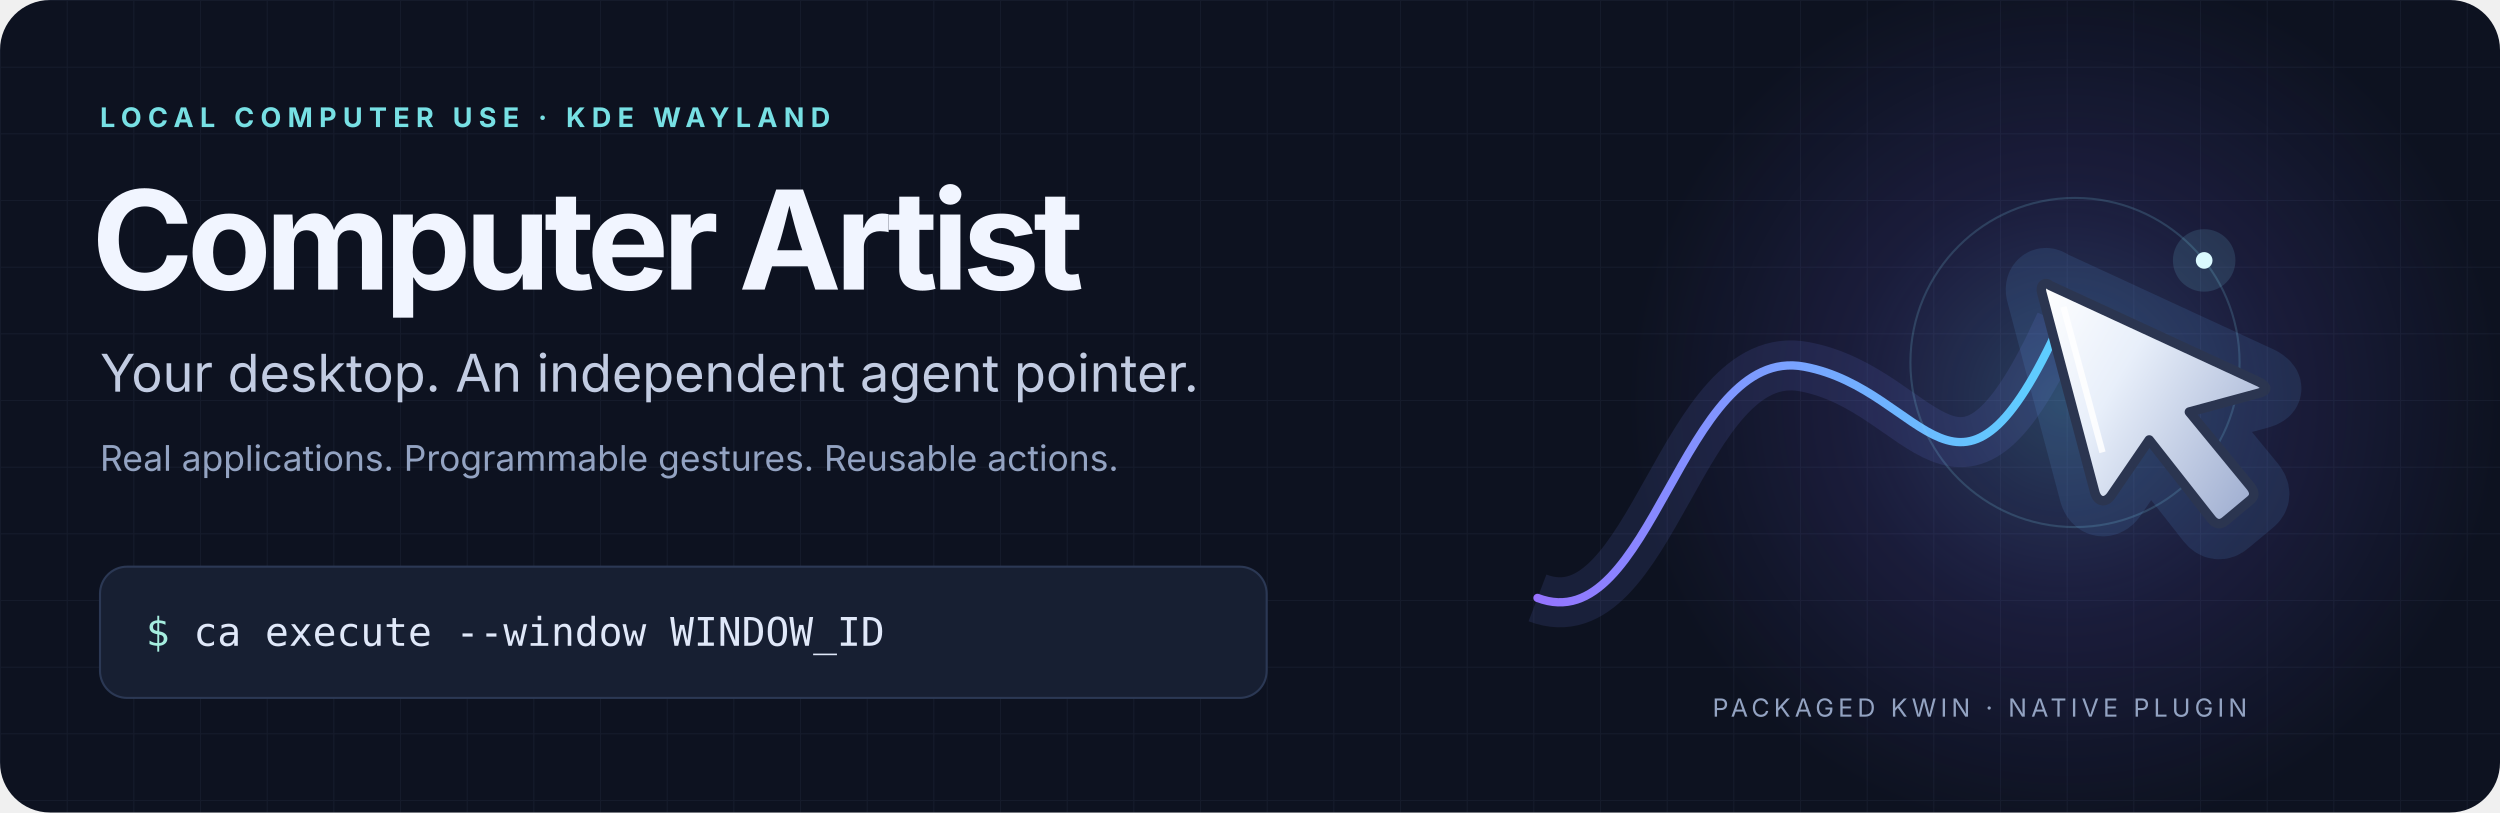
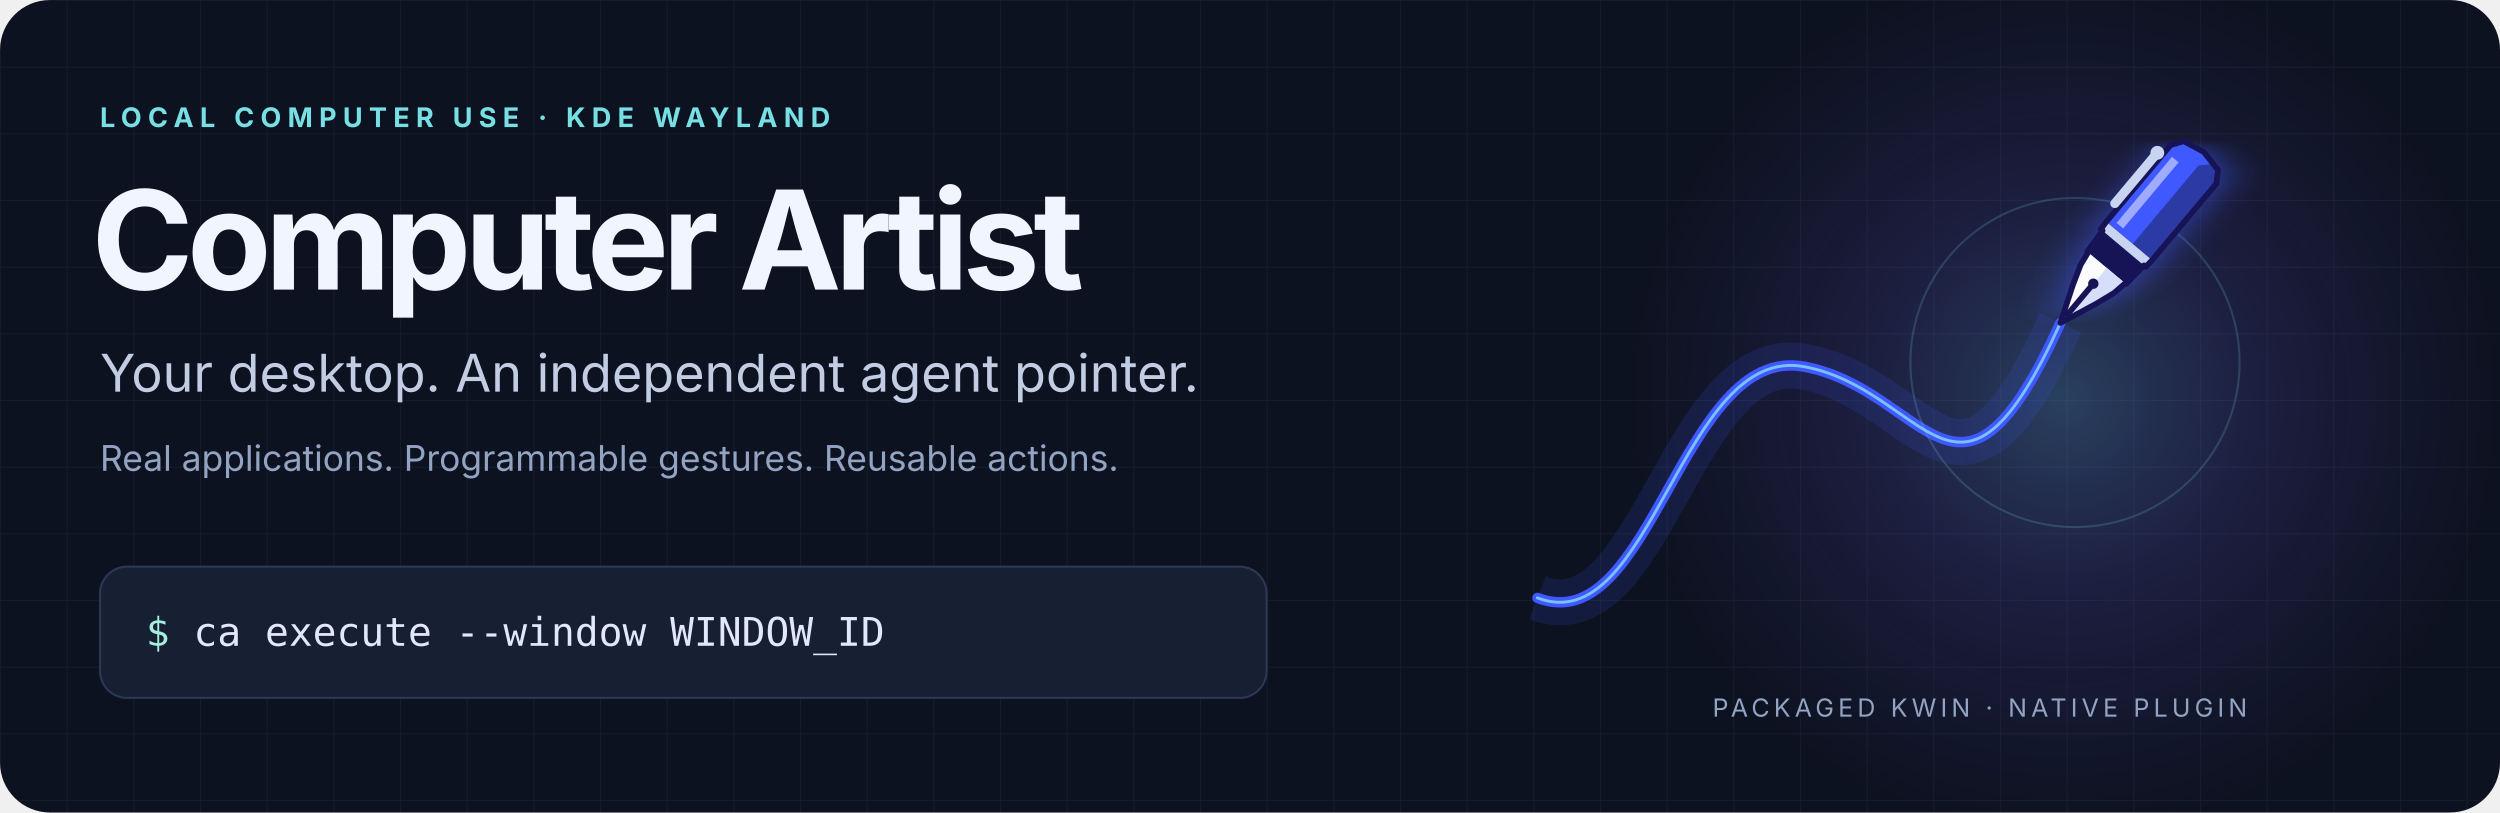
<svg xmlns="http://www.w3.org/2000/svg" xmlns:xlink="http://www.w3.org/1999/xlink" width="1200" height="390" viewBox="0 0 1200 390" role="img" aria-labelledby="title">
  <defs>
    <linearGradient id="silver" x2=".8" y2="1">
      <stop stop-color="#fff" />
      <stop offset=".38" stop-color="#e8effa" />
      <stop offset="1" stop-color="#9daccf" />
    </linearGradient>
    <linearGradient id="accent">
      <stop stop-color="#9871ff" />
      <stop offset="1" stop-color="#58ddff" />
    </linearGradient>
    <radialGradient id="halo">
      <stop stop-color="#70baff" stop-opacity=".28" />
      <stop offset=".5" stop-color="#7b68ff" stop-opacity=".12" />
      <stop offset="1" stop-color="#7b68ff" stop-opacity="0" />
    </radialGradient>
    <pattern id="grid" width="32" height="32" patternUnits="userSpaceOnUse">
      <path d="M32 0H0V32" fill="none" stroke="#b0c3ed" stroke-opacity=".055" />
    </pattern>
    <g id="pointer">
-       <path d="M0 0 C-.5-.7-1.3-.3-1.2 .8 L.1 26.8 C.2 28 1.1 28.4 2 27.6 L8.2 21.7 13.8 33.1 Q14.4 34.3 15.5 33.7 L19.1 31.8 Q20.1 31.3 19.5 30.1 L13.9 19.3 23 18.8 Q24.7 18.7 23.4 17.5 Z" fill="none" stroke="#67b3ff" stroke-opacity=".12" stroke-width="9" stroke-linejoin="round" />
-       <path d="M0 0 C-.5-.7-1.3-.3-1.2 .8 L.1 26.8 C.2 28 1.1 28.4 2 27.6 L8.2 21.7 13.8 33.1 Q14.4 34.3 15.5 33.7 L19.1 31.8 Q20.1 31.3 19.5 30.1 L13.9 19.3 23 18.8 Q24.7 18.7 23.4 17.5 Z" fill="url(#silver)" stroke="#2b3550" stroke-width="1.2" stroke-linejoin="round" />
-       <path d="M1.1 3L2.1 22" stroke="#fff" stroke-opacity=".85" stroke-width=".8" />
+       <g transform="rotate(-50) scale(1.15)">
+         <polygon points="0,0 3,-1.2 6.5,-2.6 10,-3.8 12.5,-4.2 12.5,-4.4 17,-4.7 17,-5.1 18.6,-5.2 36,-5.2 38,-3.9 38.8,0 38,3.9 36,5.2 18.6,5.2 17,5.1 17,4.7 12.5,4.4 12.5,4.2 10,3.8 6.5,2.6 3,1.2" fill="#4058ff" opacity=".7" filter="url(#penbloom)" />
+         <polygon points="18.6,-5.2 36,-5.2 38,-3.9 38.8,0 38,3.9 36,5.2 18.6,5.2" fill="#4058ff" />
+         <polygon points="18.6,.8 36.4,.8 38.3,2.6 38,3.9 36,5.2 18.6,5.2" fill="#2c3aa5" />
+         <polygon points="19.6,-3.7 34.6,-3.7 34.6,-2.2 19.6,-2.2" fill="#9eabff" />
+         <polygon points="12.5,-4.4 17,-4.7 17,4.7 12.5,4.4" fill="#161456" />
+         <polygon points="17,-5.1 18.6,-5.1 18.6,5.1 17,5.1" fill="#c8d4f0" />
+         <polygon points="0,0 3,-1.2 6.5,-2.6 10,-3.8 12.5,-4.2 12.5,4.2 10,3.8 6.5,2.6 3,1.2" fill="#fcfcff" />
+         <polygon points="0,0 12.5,0 12.5,4.2 10,3.8 6.5,2.6 3,1.2" fill="#d6defa" />
+         <polygon points="0,0 3,-1.2 6.5,-2.6 10,-3.8 12.5,-4.2 12.5,-4.4 17,-4.7 17,-5.1 18.6,-5.2 36,-5.2 38,-3.9 38.8,0 38,3.9 36,5.2 18.6,5.2 17,5.1 17,4.7 12.5,4.4 12.5,4.2 10,3.8 6.5,2.6 3,1.2" fill="none" stroke="#161456" stroke-width="1" stroke-linejoin="round" />
+         <path d="M1.4 0H8.2" stroke="#161456" stroke-width="1" />
+         <circle cx="8.9" r=".9" fill="#161456" />
+         <path d="M22 -6.1H33.5" stroke="#c8d4f0" stroke-width="1.6" stroke-linecap="round" />
+         <circle cx="33.5" cy="-6.1" r="1.2" fill="#c8d4f0" />
+       </g>
    </g>
+     <filter id="penbloom" x="-50%" y="-50%" width="200%" height="200%">
+       <feGaussianBlur stdDeviation="3" />
+     </filter>
  </defs>
  <rect width="1200" height="390" rx="24" fill="#0d1220" />
  <g font-family="Inter,Segoe UI,Arial,sans-serif">
    <rect width="1200" height="390" rx="24" fill="url(#grid)" />
    <circle cx="991" cy="192" r="210" fill="url(#halo)" />
    <text x="48" y="61" font-size="13" font-weight="700" letter-spacing="3" fill="#77e0e4">LOCAL COMPUTER USE · KDE WAYLAND</text>
    <text x="44" y="139" font-size="66" font-weight="750" letter-spacing="-3" fill="#f1f5ff">Computer Artist</text>
    <text x="48" y="188" font-size="25" fill="#c2cce2">Your desktop. An independent agent pointer.</text>
    <text x="48" y="226" font-size="17" fill="#93a3c2">Real applications. Programmable gestures. Reusable actions.</text>
    <rect x="48" y="272" width="560" height="63" rx="13" fill="#171f32" stroke="#2b3854" />
    <text x="70" y="310" font-family="monospace" font-size="19" fill="#a6eddf">$ <tspan fill="#e0e8f9">ca execute --window WINDOW_ID</tspan>
    </text>
-     <path d="M738 287C793 308 807 165 866 176S940 263 989 155" fill="none" stroke="url(#accent)" stroke-width="4" stroke-linecap="round" />
-     <path d="M738 287C793 308 807 165 866 176S940 263 989 155" fill="none" stroke="#7b89ff" stroke-opacity=".12" stroke-width="24" />
+     <path d="M738 287C793 308 807 165 866 176S940 263 989 155" fill="none" stroke="#4058ff" stroke-width="5" stroke-linecap="round" />
+     <path d="M738 287C793 308 807 165 866 176S940 263 989 155" fill="none" stroke="#84d2ff" stroke-width="1.4" stroke-linecap="round" />
+     <path d="M738 287C793 308 807 165 866 176S940 263 989 155" fill="none" stroke="#4058ff" stroke-opacity=".14" stroke-width="22" />
    <circle cx="996" cy="174" r="79" fill="none" stroke="#81d8f0" stroke-opacity=".18" />
-     <use xlink:href="#pointer" transform="translate(984 137) rotate(-12) scale(3.8)" />
-     <circle cx="1058" cy="125" r="15" fill="#85e4ff" opacity=".13" />
-     <circle cx="1058" cy="125" r="4" fill="#dbfaff" />
+     <use xlink:href="#pointer" transform="translate(989 155) scale(2.4)" />
    <text x="822" y="344" font-size="12" letter-spacing="2" fill="#93a3c2">PACKAGED KWIN · NATIVE PLUGIN</text>
  </g>
</svg>
